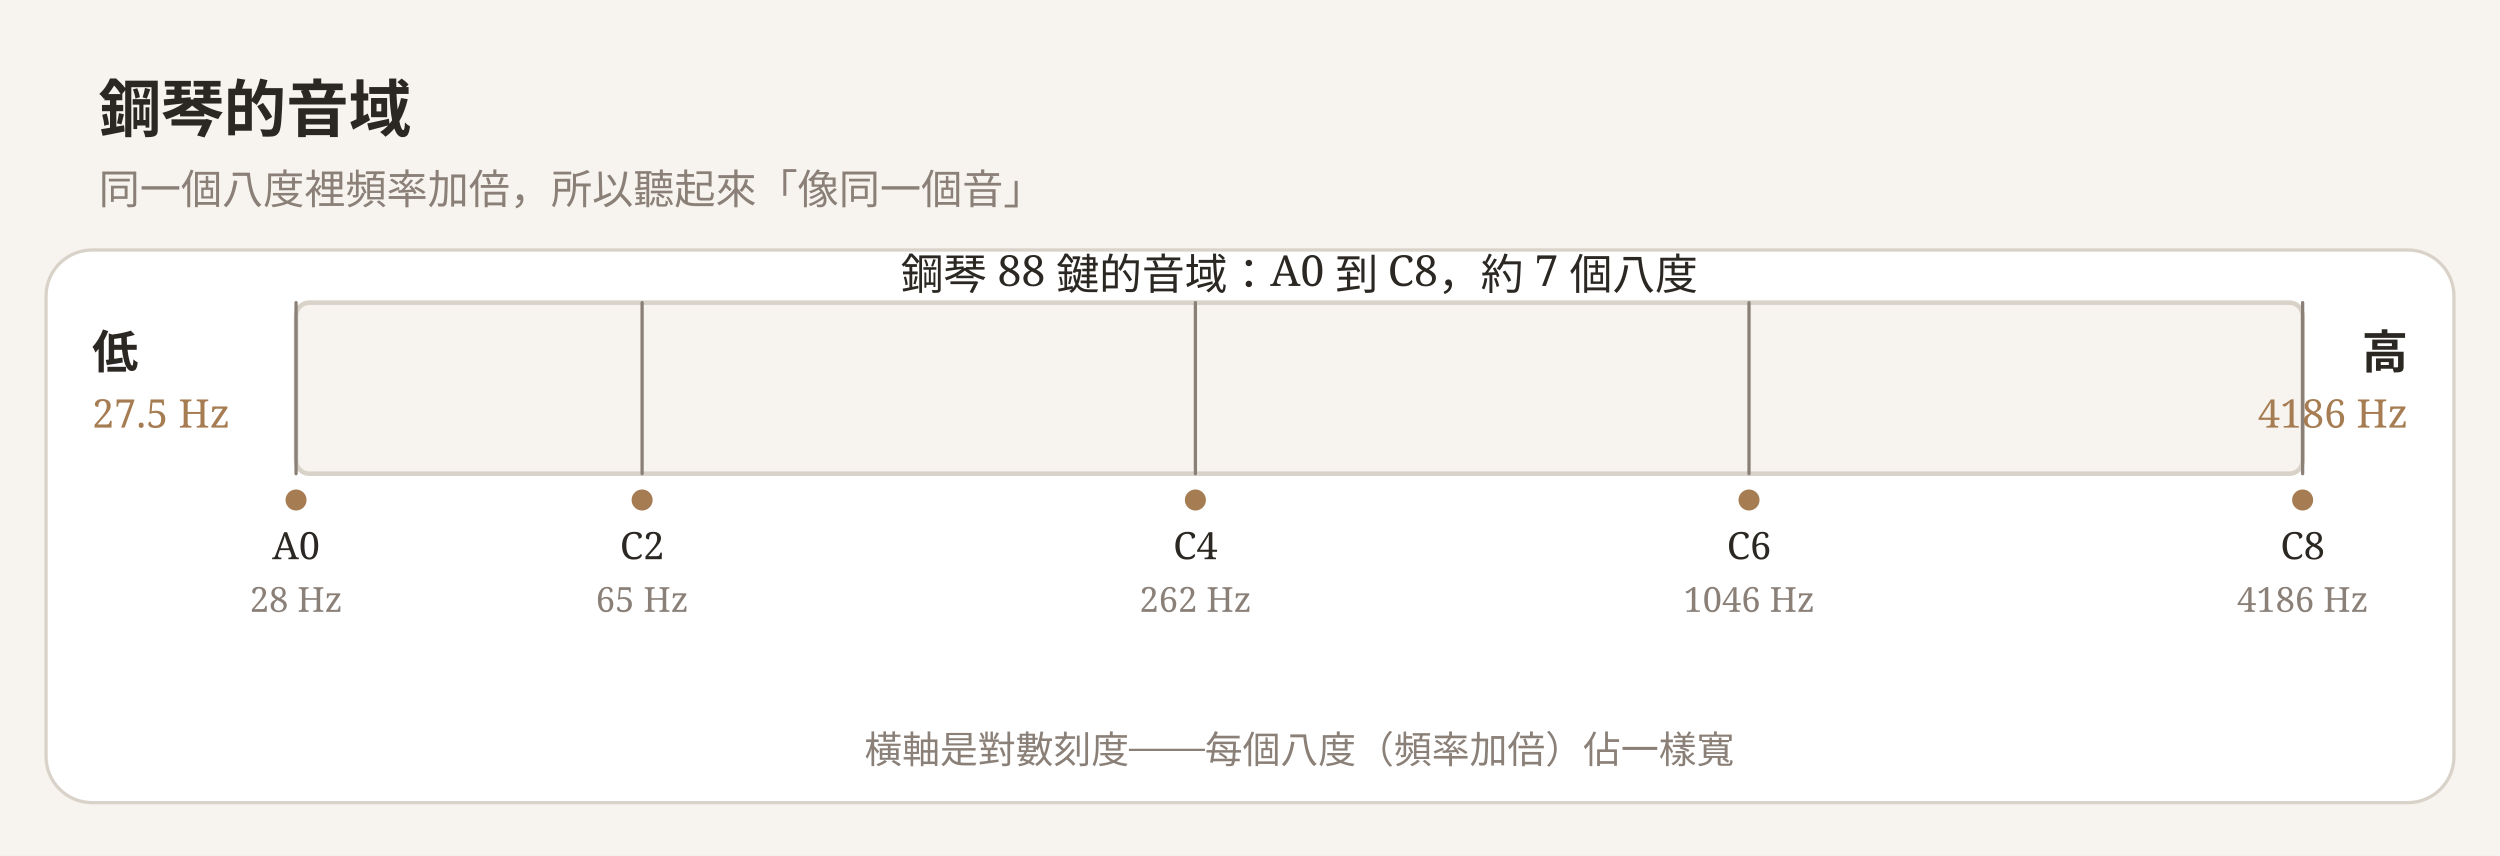
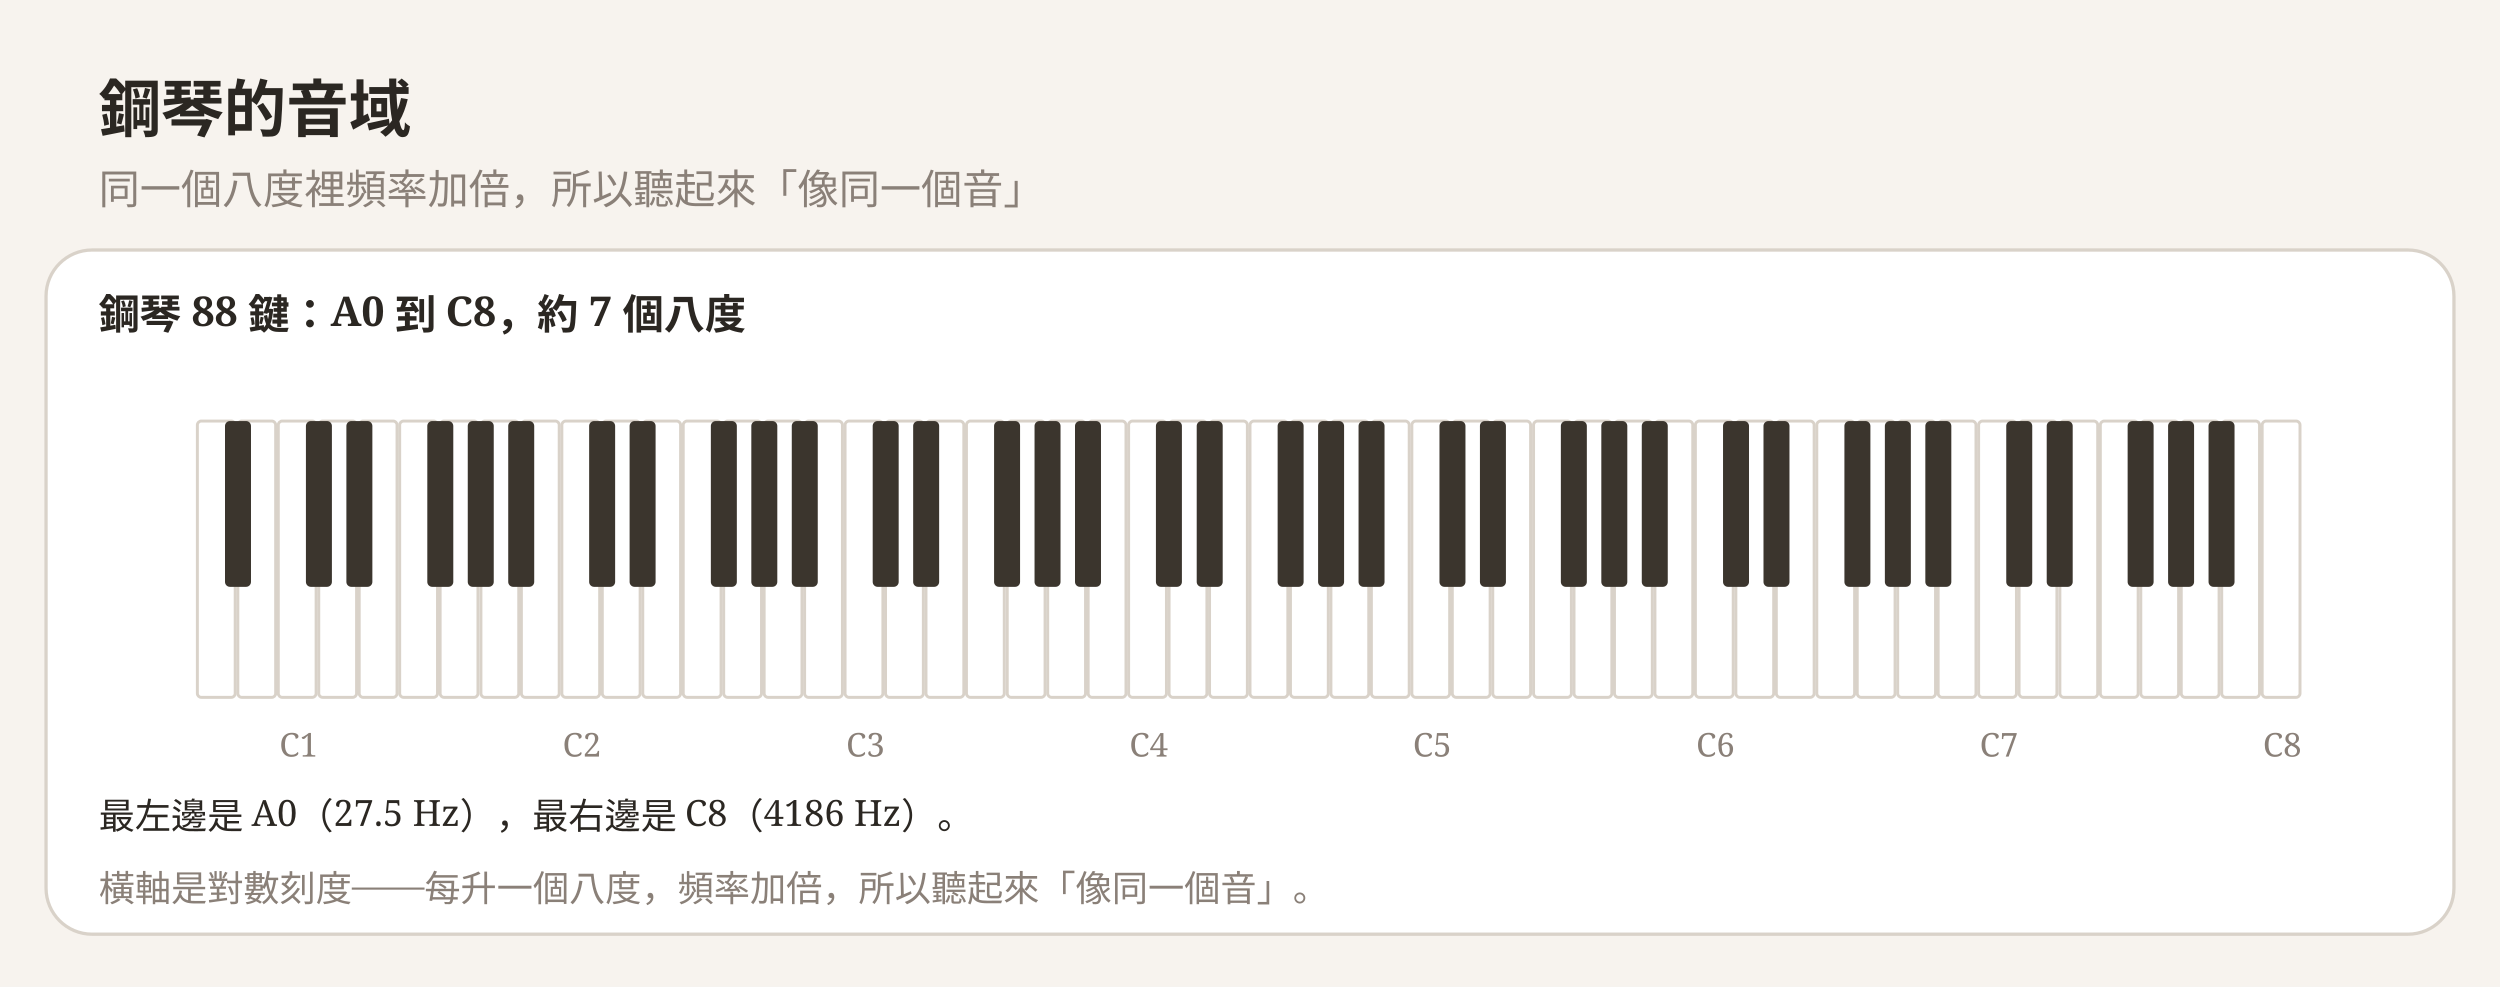
- <svg xmlns="http://www.w3.org/2000/svg" viewBox="0 0 760 260" width="100%" role="img" aria-label="鋼琴的音域">
+ <svg xmlns="http://www.w3.org/2000/svg" viewBox="0 0 760 300" width="100%" role="img" aria-label="鋼琴的音域">
  <style>line,path,polyline{stroke-linecap:round;stroke-linejoin:round}text{font-family:'Source Han Serif TW',serif}</style>
-   <rect width="760" height="260" fill="#f7f3ee" />
-   <rect x="14" y="76" width="732" height="168" rx="14" fill="#fff" stroke="#d9d2c9" stroke-width="1" />
+   <rect width="760" height="300" fill="#f7f3ee" />
+   <rect x="14" y="76" width="732" height="208" rx="14" fill="#fff" stroke="#d9d2c9" stroke-width="1" />
  <text x="30.0" y="40.0" font-size="19" text-anchor="start" fill="#2b2722" font-weight="700">鋼琴的音域</text>
  <text x="30.0" y="62.0" font-size="12.5" text-anchor="start" fill="#8a8078" font-weight="400">同一個八度裡頻率加倍，所以聽起來「像同一個音」</text>
-   <rect x="90.0" y="92.0" width="610.0" height="52.0" rx="4" fill="#f7f3ee" stroke="#d9d2c9" stroke-width="1.4" />
-   <line x1="90.0" y1="92.0" x2="90.0" y2="144.0" stroke="#8a8078" stroke-width="1" />
-   <circle cx="90.0" cy="152.0" r="3.2" fill="#A67C52" stroke="none" stroke-width="1.4" />
-   <text x="90.0" y="170.0" font-size="11.5" text-anchor="middle" fill="#2b2722" font-weight="400">A0</text>
-   <text x="90.0" y="186.0" font-size="10.5" text-anchor="middle" fill="#8a8078" font-weight="400">28 Hz</text>
-   <line x1="195.2" y1="92.0" x2="195.2" y2="144.0" stroke="#8a8078" stroke-width="1" />
-   <circle cx="195.2" cy="152.0" r="3.2" fill="#A67C52" stroke="none" stroke-width="1.4" />
-   <text x="195.2" y="170.0" font-size="11.5" text-anchor="middle" fill="#2b2722" font-weight="400">C2</text>
-   <text x="195.2" y="186.0" font-size="10.5" text-anchor="middle" fill="#8a8078" font-weight="400">65 Hz</text>
-   <line x1="363.4" y1="92.0" x2="363.4" y2="144.0" stroke="#8a8078" stroke-width="1" />
-   <circle cx="363.4" cy="152.0" r="3.2" fill="#A67C52" stroke="none" stroke-width="1.4" />
-   <text x="363.4" y="170.0" font-size="11.5" text-anchor="middle" fill="#2b2722" font-weight="400">C4</text>
-   <text x="363.4" y="186.0" font-size="10.5" text-anchor="middle" fill="#8a8078" font-weight="400">262 Hz</text>
-   <line x1="531.7" y1="92.0" x2="531.7" y2="144.0" stroke="#8a8078" stroke-width="1" />
-   <circle cx="531.7" cy="152.0" r="3.2" fill="#A67C52" stroke="none" stroke-width="1.4" />
-   <text x="531.7" y="170.0" font-size="11.5" text-anchor="middle" fill="#2b2722" font-weight="400">C6</text>
-   <text x="531.7" y="186.0" font-size="10.5" text-anchor="middle" fill="#8a8078" font-weight="400">1046 Hz</text>
-   <line x1="700.0" y1="92.0" x2="700.0" y2="144.0" stroke="#8a8078" stroke-width="1" />
-   <circle cx="700.0" cy="152.0" r="3.2" fill="#A67C52" stroke="none" stroke-width="1.4" />
-   <text x="700.0" y="170.0" font-size="11.5" text-anchor="middle" fill="#2b2722" font-weight="400">C8</text>
-   <text x="700.0" y="186.0" font-size="10.5" text-anchor="middle" fill="#8a8078" font-weight="400">4186 Hz</text>
-   <text x="28.0" y="112.0" font-size="14" text-anchor="start" fill="#2b2722" font-weight="700">低</text>
-   <text x="28.0" y="130.0" font-size="12" text-anchor="start" fill="#A67C52" font-weight="400">27.5 Hz</text>
-   <text x="732.0" y="112.0" font-size="14" text-anchor="end" fill="#2b2722" font-weight="700">高</text>
-   <text x="732.0" y="130.0" font-size="12" text-anchor="end" fill="#A67C52" font-weight="400">4186 Hz</text>
-   <text x="395.0" y="88.0" font-size="13" text-anchor="middle" fill="#2b2722" font-weight="400">鋼琴 88 鍵的音域：A0 到 C8，約 7 個八度</text>
-   <text x="395.0" y="232.0" font-size="11.5" text-anchor="middle" fill="#8a8078" font-weight="400">橫軸是對數刻度——每個八度（頻率加倍）佔一樣寬</text>
+   <text x="30.0" y="100.0" font-size="12.5" text-anchor="start" fill="#2b2722" font-weight="700">鋼琴 88 鍵：A0 到 C8，約 7 個八度</text>
+   <rect x="60.0" y="128.0" width="11.5" height="84.0" rx="1.2" fill="#fff" stroke="#d9d2c9" stroke-width="0.9" />
+   <rect x="72.3" y="128.0" width="11.5" height="84.0" rx="1.2" fill="#fff" stroke="#d9d2c9" stroke-width="0.9" />
+   <rect x="84.6" y="128.0" width="11.5" height="84.0" rx="1.2" fill="#fff" stroke="#d9d2c9" stroke-width="0.9" />
+   <rect x="96.9" y="128.0" width="11.5" height="84.0" rx="1.2" fill="#fff" stroke="#d9d2c9" stroke-width="0.9" />
+   <rect x="109.2" y="128.0" width="11.5" height="84.0" rx="1.2" fill="#fff" stroke="#d9d2c9" stroke-width="0.9" />
+   <rect x="121.5" y="128.0" width="11.5" height="84.0" rx="1.2" fill="#fff" stroke="#d9d2c9" stroke-width="0.9" />
+   <rect x="133.8" y="128.0" width="11.5" height="84.0" rx="1.2" fill="#fff" stroke="#d9d2c9" stroke-width="0.9" />
+   <rect x="146.2" y="128.0" width="11.5" height="84.0" rx="1.2" fill="#fff" stroke="#d9d2c9" stroke-width="0.9" />
+   <rect x="158.5" y="128.0" width="11.5" height="84.0" rx="1.2" fill="#fff" stroke="#d9d2c9" stroke-width="0.9" />
+   <rect x="170.8" y="128.0" width="11.5" height="84.0" rx="1.2" fill="#fff" stroke="#d9d2c9" stroke-width="0.9" />
+   <rect x="183.1" y="128.0" width="11.5" height="84.0" rx="1.2" fill="#fff" stroke="#d9d2c9" stroke-width="0.9" />
+   <rect x="195.4" y="128.0" width="11.5" height="84.0" rx="1.2" fill="#fff" stroke="#d9d2c9" stroke-width="0.9" />
+   <rect x="207.7" y="128.0" width="11.5" height="84.0" rx="1.2" fill="#fff" stroke="#d9d2c9" stroke-width="0.9" />
+   <rect x="220.0" y="128.0" width="11.5" height="84.0" rx="1.2" fill="#fff" stroke="#d9d2c9" stroke-width="0.9" />
+   <rect x="232.3" y="128.0" width="11.5" height="84.0" rx="1.2" fill="#fff" stroke="#d9d2c9" stroke-width="0.9" />
+   <rect x="244.6" y="128.0" width="11.5" height="84.0" rx="1.2" fill="#fff" stroke="#d9d2c9" stroke-width="0.9" />
+   <rect x="256.9" y="128.0" width="11.5" height="84.0" rx="1.2" fill="#fff" stroke="#d9d2c9" stroke-width="0.9" />
+   <rect x="269.2" y="128.0" width="11.5" height="84.0" rx="1.2" fill="#fff" stroke="#d9d2c9" stroke-width="0.9" />
+   <rect x="281.5" y="128.0" width="11.5" height="84.0" rx="1.2" fill="#fff" stroke="#d9d2c9" stroke-width="0.9" />
+   <rect x="293.8" y="128.0" width="11.5" height="84.0" rx="1.2" fill="#fff" stroke="#d9d2c9" stroke-width="0.9" />
+   <rect x="306.2" y="128.0" width="11.5" height="84.0" rx="1.2" fill="#fff" stroke="#d9d2c9" stroke-width="0.9" />
+   <rect x="318.5" y="128.0" width="11.5" height="84.0" rx="1.2" fill="#fff" stroke="#d9d2c9" stroke-width="0.9" />
+   <rect x="330.8" y="128.0" width="11.5" height="84.0" rx="1.2" fill="#fff" stroke="#d9d2c9" stroke-width="0.9" />
+   <rect x="343.1" y="128.0" width="11.5" height="84.0" rx="1.2" fill="#fff" stroke="#d9d2c9" stroke-width="0.9" />
+   <rect x="355.4" y="128.0" width="11.5" height="84.0" rx="1.2" fill="#fff" stroke="#d9d2c9" stroke-width="0.9" />
+   <rect x="367.7" y="128.0" width="11.5" height="84.0" rx="1.2" fill="#fff" stroke="#d9d2c9" stroke-width="0.9" />
+   <rect x="380.0" y="128.0" width="11.5" height="84.0" rx="1.2" fill="#fff" stroke="#d9d2c9" stroke-width="0.9" />
+   <rect x="392.3" y="128.0" width="11.5" height="84.0" rx="1.2" fill="#fff" stroke="#d9d2c9" stroke-width="0.9" />
+   <rect x="404.6" y="128.0" width="11.5" height="84.0" rx="1.2" fill="#fff" stroke="#d9d2c9" stroke-width="0.9" />
+   <rect x="416.9" y="128.0" width="11.5" height="84.0" rx="1.2" fill="#fff" stroke="#d9d2c9" stroke-width="0.9" />
+   <rect x="429.2" y="128.0" width="11.5" height="84.0" rx="1.2" fill="#fff" stroke="#d9d2c9" stroke-width="0.9" />
+   <rect x="441.5" y="128.0" width="11.5" height="84.0" rx="1.2" fill="#fff" stroke="#d9d2c9" stroke-width="0.9" />
+   <rect x="453.8" y="128.0" width="11.5" height="84.0" rx="1.2" fill="#fff" stroke="#d9d2c9" stroke-width="0.9" />
+   <rect x="466.2" y="128.0" width="11.5" height="84.0" rx="1.2" fill="#fff" stroke="#d9d2c9" stroke-width="0.9" />
+   <rect x="478.5" y="128.0" width="11.5" height="84.0" rx="1.2" fill="#fff" stroke="#d9d2c9" stroke-width="0.9" />
+   <rect x="490.8" y="128.0" width="11.5" height="84.0" rx="1.2" fill="#fff" stroke="#d9d2c9" stroke-width="0.9" />
+   <rect x="503.1" y="128.0" width="11.5" height="84.0" rx="1.2" fill="#fff" stroke="#d9d2c9" stroke-width="0.9" />
+   <rect x="515.4" y="128.0" width="11.5" height="84.0" rx="1.2" fill="#fff" stroke="#d9d2c9" stroke-width="0.9" />
+   <rect x="527.7" y="128.0" width="11.5" height="84.0" rx="1.2" fill="#fff" stroke="#d9d2c9" stroke-width="0.9" />
+   <rect x="540.0" y="128.0" width="11.5" height="84.0" rx="1.2" fill="#fff" stroke="#d9d2c9" stroke-width="0.9" />
+   <rect x="552.3" y="128.0" width="11.5" height="84.0" rx="1.2" fill="#fff" stroke="#d9d2c9" stroke-width="0.9" />
+   <rect x="564.6" y="128.0" width="11.5" height="84.0" rx="1.2" fill="#fff" stroke="#d9d2c9" stroke-width="0.9" />
+   <rect x="576.9" y="128.0" width="11.5" height="84.0" rx="1.2" fill="#fff" stroke="#d9d2c9" stroke-width="0.9" />
+   <rect x="589.2" y="128.0" width="11.5" height="84.0" rx="1.2" fill="#fff" stroke="#d9d2c9" stroke-width="0.9" />
+   <rect x="601.5" y="128.0" width="11.5" height="84.0" rx="1.2" fill="#fff" stroke="#d9d2c9" stroke-width="0.9" />
+   <rect x="613.8" y="128.0" width="11.5" height="84.0" rx="1.2" fill="#fff" stroke="#d9d2c9" stroke-width="0.9" />
+   <rect x="626.2" y="128.0" width="11.5" height="84.0" rx="1.2" fill="#fff" stroke="#d9d2c9" stroke-width="0.9" />
+   <rect x="638.5" y="128.0" width="11.5" height="84.0" rx="1.2" fill="#fff" stroke="#d9d2c9" stroke-width="0.9" />
+   <rect x="650.8" y="128.0" width="11.5" height="84.0" rx="1.2" fill="#fff" stroke="#d9d2c9" stroke-width="0.9" />
+   <rect x="663.1" y="128.0" width="11.5" height="84.0" rx="1.2" fill="#fff" stroke="#d9d2c9" stroke-width="0.9" />
+   <rect x="675.4" y="128.0" width="11.5" height="84.0" rx="1.2" fill="#fff" stroke="#d9d2c9" stroke-width="0.9" />
+   <rect x="687.7" y="128.0" width="11.5" height="84.0" rx="1.2" fill="#fff" stroke="#d9d2c9" stroke-width="0.9" />
+   <rect x="68.4" y="128.0" width="7.9" height="50.4" rx="1.5" fill="#3b352d" stroke="none" stroke-width="1.4" />
+   <rect x="93.0" y="128.0" width="7.9" height="50.4" rx="1.5" fill="#3b352d" stroke="none" stroke-width="1.4" />
+   <rect x="105.3" y="128.0" width="7.9" height="50.4" rx="1.5" fill="#3b352d" stroke="none" stroke-width="1.4" />
+   <rect x="129.9" y="128.0" width="7.9" height="50.4" rx="1.5" fill="#3b352d" stroke="none" stroke-width="1.4" />
+   <rect x="142.2" y="128.0" width="7.9" height="50.4" rx="1.5" fill="#3b352d" stroke="none" stroke-width="1.4" />
+   <rect x="154.5" y="128.0" width="7.9" height="50.4" rx="1.5" fill="#3b352d" stroke="none" stroke-width="1.4" />
+   <rect x="179.1" y="128.0" width="7.9" height="50.4" rx="1.5" fill="#3b352d" stroke="none" stroke-width="1.4" />
+   <rect x="191.4" y="128.0" width="7.9" height="50.4" rx="1.5" fill="#3b352d" stroke="none" stroke-width="1.4" />
+   <rect x="216.1" y="128.0" width="7.9" height="50.4" rx="1.5" fill="#3b352d" stroke="none" stroke-width="1.4" />
+   <rect x="228.4" y="128.0" width="7.9" height="50.4" rx="1.5" fill="#3b352d" stroke="none" stroke-width="1.4" />
+   <rect x="240.7" y="128.0" width="7.9" height="50.4" rx="1.5" fill="#3b352d" stroke="none" stroke-width="1.4" />
+   <rect x="265.3" y="128.0" width="7.9" height="50.4" rx="1.5" fill="#3b352d" stroke="none" stroke-width="1.4" />
+   <rect x="277.6" y="128.0" width="7.9" height="50.4" rx="1.5" fill="#3b352d" stroke="none" stroke-width="1.4" />
+   <rect x="302.2" y="128.0" width="7.9" height="50.4" rx="1.5" fill="#3b352d" stroke="none" stroke-width="1.4" />
+   <rect x="314.5" y="128.0" width="7.9" height="50.4" rx="1.5" fill="#3b352d" stroke="none" stroke-width="1.4" />
+   <rect x="326.8" y="128.0" width="7.9" height="50.4" rx="1.5" fill="#3b352d" stroke="none" stroke-width="1.4" />
+   <rect x="351.4" y="128.0" width="7.9" height="50.4" rx="1.5" fill="#3b352d" stroke="none" stroke-width="1.4" />
+   <rect x="363.8" y="128.0" width="7.9" height="50.4" rx="1.5" fill="#3b352d" stroke="none" stroke-width="1.4" />
+   <rect x="388.4" y="128.0" width="7.9" height="50.4" rx="1.5" fill="#3b352d" stroke="none" stroke-width="1.4" />
+   <rect x="400.7" y="128.0" width="7.9" height="50.4" rx="1.5" fill="#3b352d" stroke="none" stroke-width="1.4" />
+   <rect x="413.0" y="128.0" width="7.9" height="50.4" rx="1.5" fill="#3b352d" stroke="none" stroke-width="1.4" />
+   <rect x="437.6" y="128.0" width="7.9" height="50.4" rx="1.5" fill="#3b352d" stroke="none" stroke-width="1.4" />
+   <rect x="449.9" y="128.0" width="7.9" height="50.4" rx="1.5" fill="#3b352d" stroke="none" stroke-width="1.4" />
+   <rect x="474.5" y="128.0" width="7.9" height="50.4" rx="1.5" fill="#3b352d" stroke="none" stroke-width="1.4" />
+   <rect x="486.8" y="128.0" width="7.9" height="50.4" rx="1.5" fill="#3b352d" stroke="none" stroke-width="1.4" />
+   <rect x="499.1" y="128.0" width="7.9" height="50.4" rx="1.5" fill="#3b352d" stroke="none" stroke-width="1.4" />
+   <rect x="523.8" y="128.0" width="7.9" height="50.4" rx="1.5" fill="#3b352d" stroke="none" stroke-width="1.4" />
+   <rect x="536.1" y="128.0" width="7.9" height="50.4" rx="1.5" fill="#3b352d" stroke="none" stroke-width="1.4" />
+   <rect x="560.7" y="128.0" width="7.9" height="50.4" rx="1.5" fill="#3b352d" stroke="none" stroke-width="1.4" />
+   <rect x="573.0" y="128.0" width="7.9" height="50.4" rx="1.5" fill="#3b352d" stroke="none" stroke-width="1.4" />
+   <rect x="585.3" y="128.0" width="7.9" height="50.4" rx="1.5" fill="#3b352d" stroke="none" stroke-width="1.4" />
+   <rect x="609.9" y="128.0" width="7.9" height="50.4" rx="1.5" fill="#3b352d" stroke="none" stroke-width="1.4" />
+   <rect x="622.2" y="128.0" width="7.9" height="50.4" rx="1.5" fill="#3b352d" stroke="none" stroke-width="1.4" />
+   <rect x="646.8" y="128.0" width="7.9" height="50.4" rx="1.5" fill="#3b352d" stroke="none" stroke-width="1.4" />
+   <rect x="659.1" y="128.0" width="7.9" height="50.4" rx="1.5" fill="#3b352d" stroke="none" stroke-width="1.4" />
+   <rect x="671.4" y="128.0" width="7.9" height="50.4" rx="1.5" fill="#3b352d" stroke="none" stroke-width="1.4" />
+   <text x="90.8" y="230.0" font-size="10" text-anchor="middle" fill="#8a8078" font-weight="400">C1</text>
+   <text x="176.9" y="230.0" font-size="10" text-anchor="middle" fill="#8a8078" font-weight="400">C2</text>
+   <text x="263.1" y="230.0" font-size="10" text-anchor="middle" fill="#8a8078" font-weight="400">C3</text>
+   <text x="349.2" y="230.0" font-size="10" text-anchor="middle" fill="#8a8078" font-weight="400">C4</text>
+   <text x="435.4" y="230.0" font-size="10" text-anchor="middle" fill="#8a8078" font-weight="400">C5</text>
+   <text x="521.5" y="230.0" font-size="10" text-anchor="middle" fill="#8a8078" font-weight="400">C6</text>
+   <text x="607.7" y="230.0" font-size="10" text-anchor="middle" fill="#8a8078" font-weight="400">C7</text>
+   <text x="693.8" y="230.0" font-size="10" text-anchor="middle" fill="#8a8078" font-weight="400">C8</text>
+   <text x="30.0" y="252.0" font-size="11" text-anchor="start" fill="#2b2722" font-weight="400">最左邊是 A0（27.5 Hz），最右邊是 C8（4186 Hz）。</text>
+   <text x="30.0" y="274.0" font-size="11" text-anchor="start" fill="#8a8078" font-weight="#2b2722">橫軸是對數刻度——每升一個八度，頻率加倍，所以聽起來「像同一個音」。</text>
</svg>
